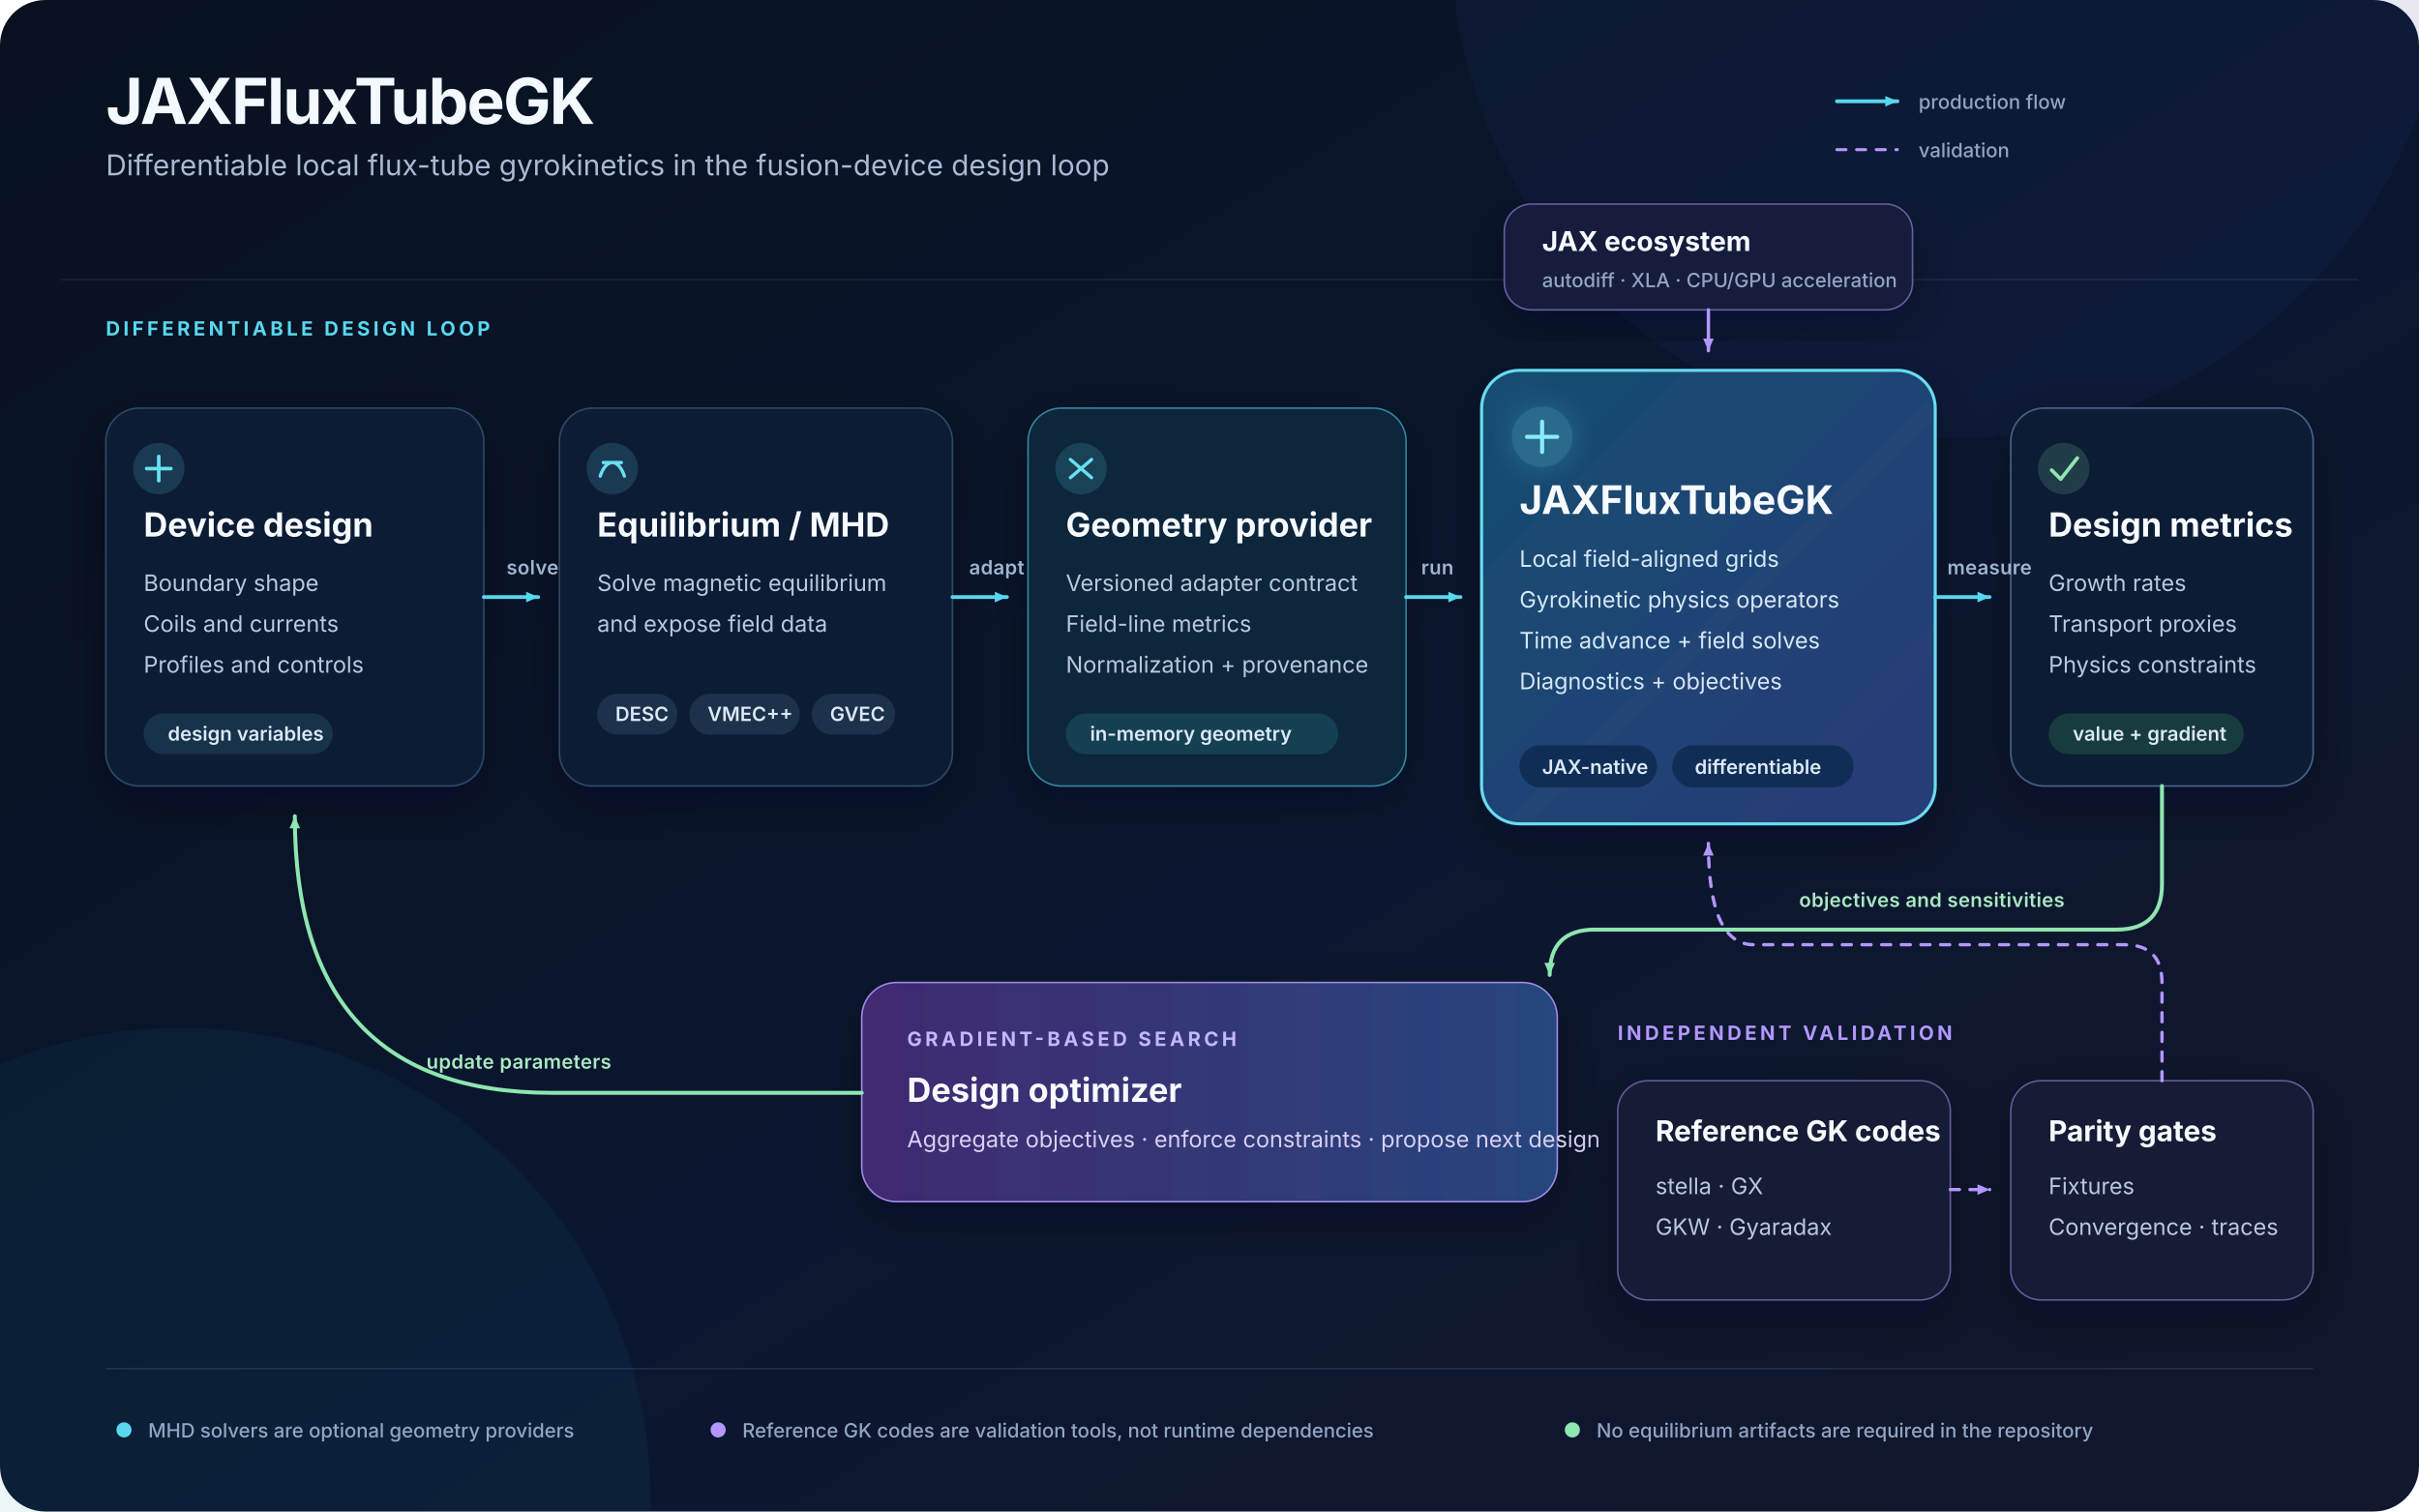
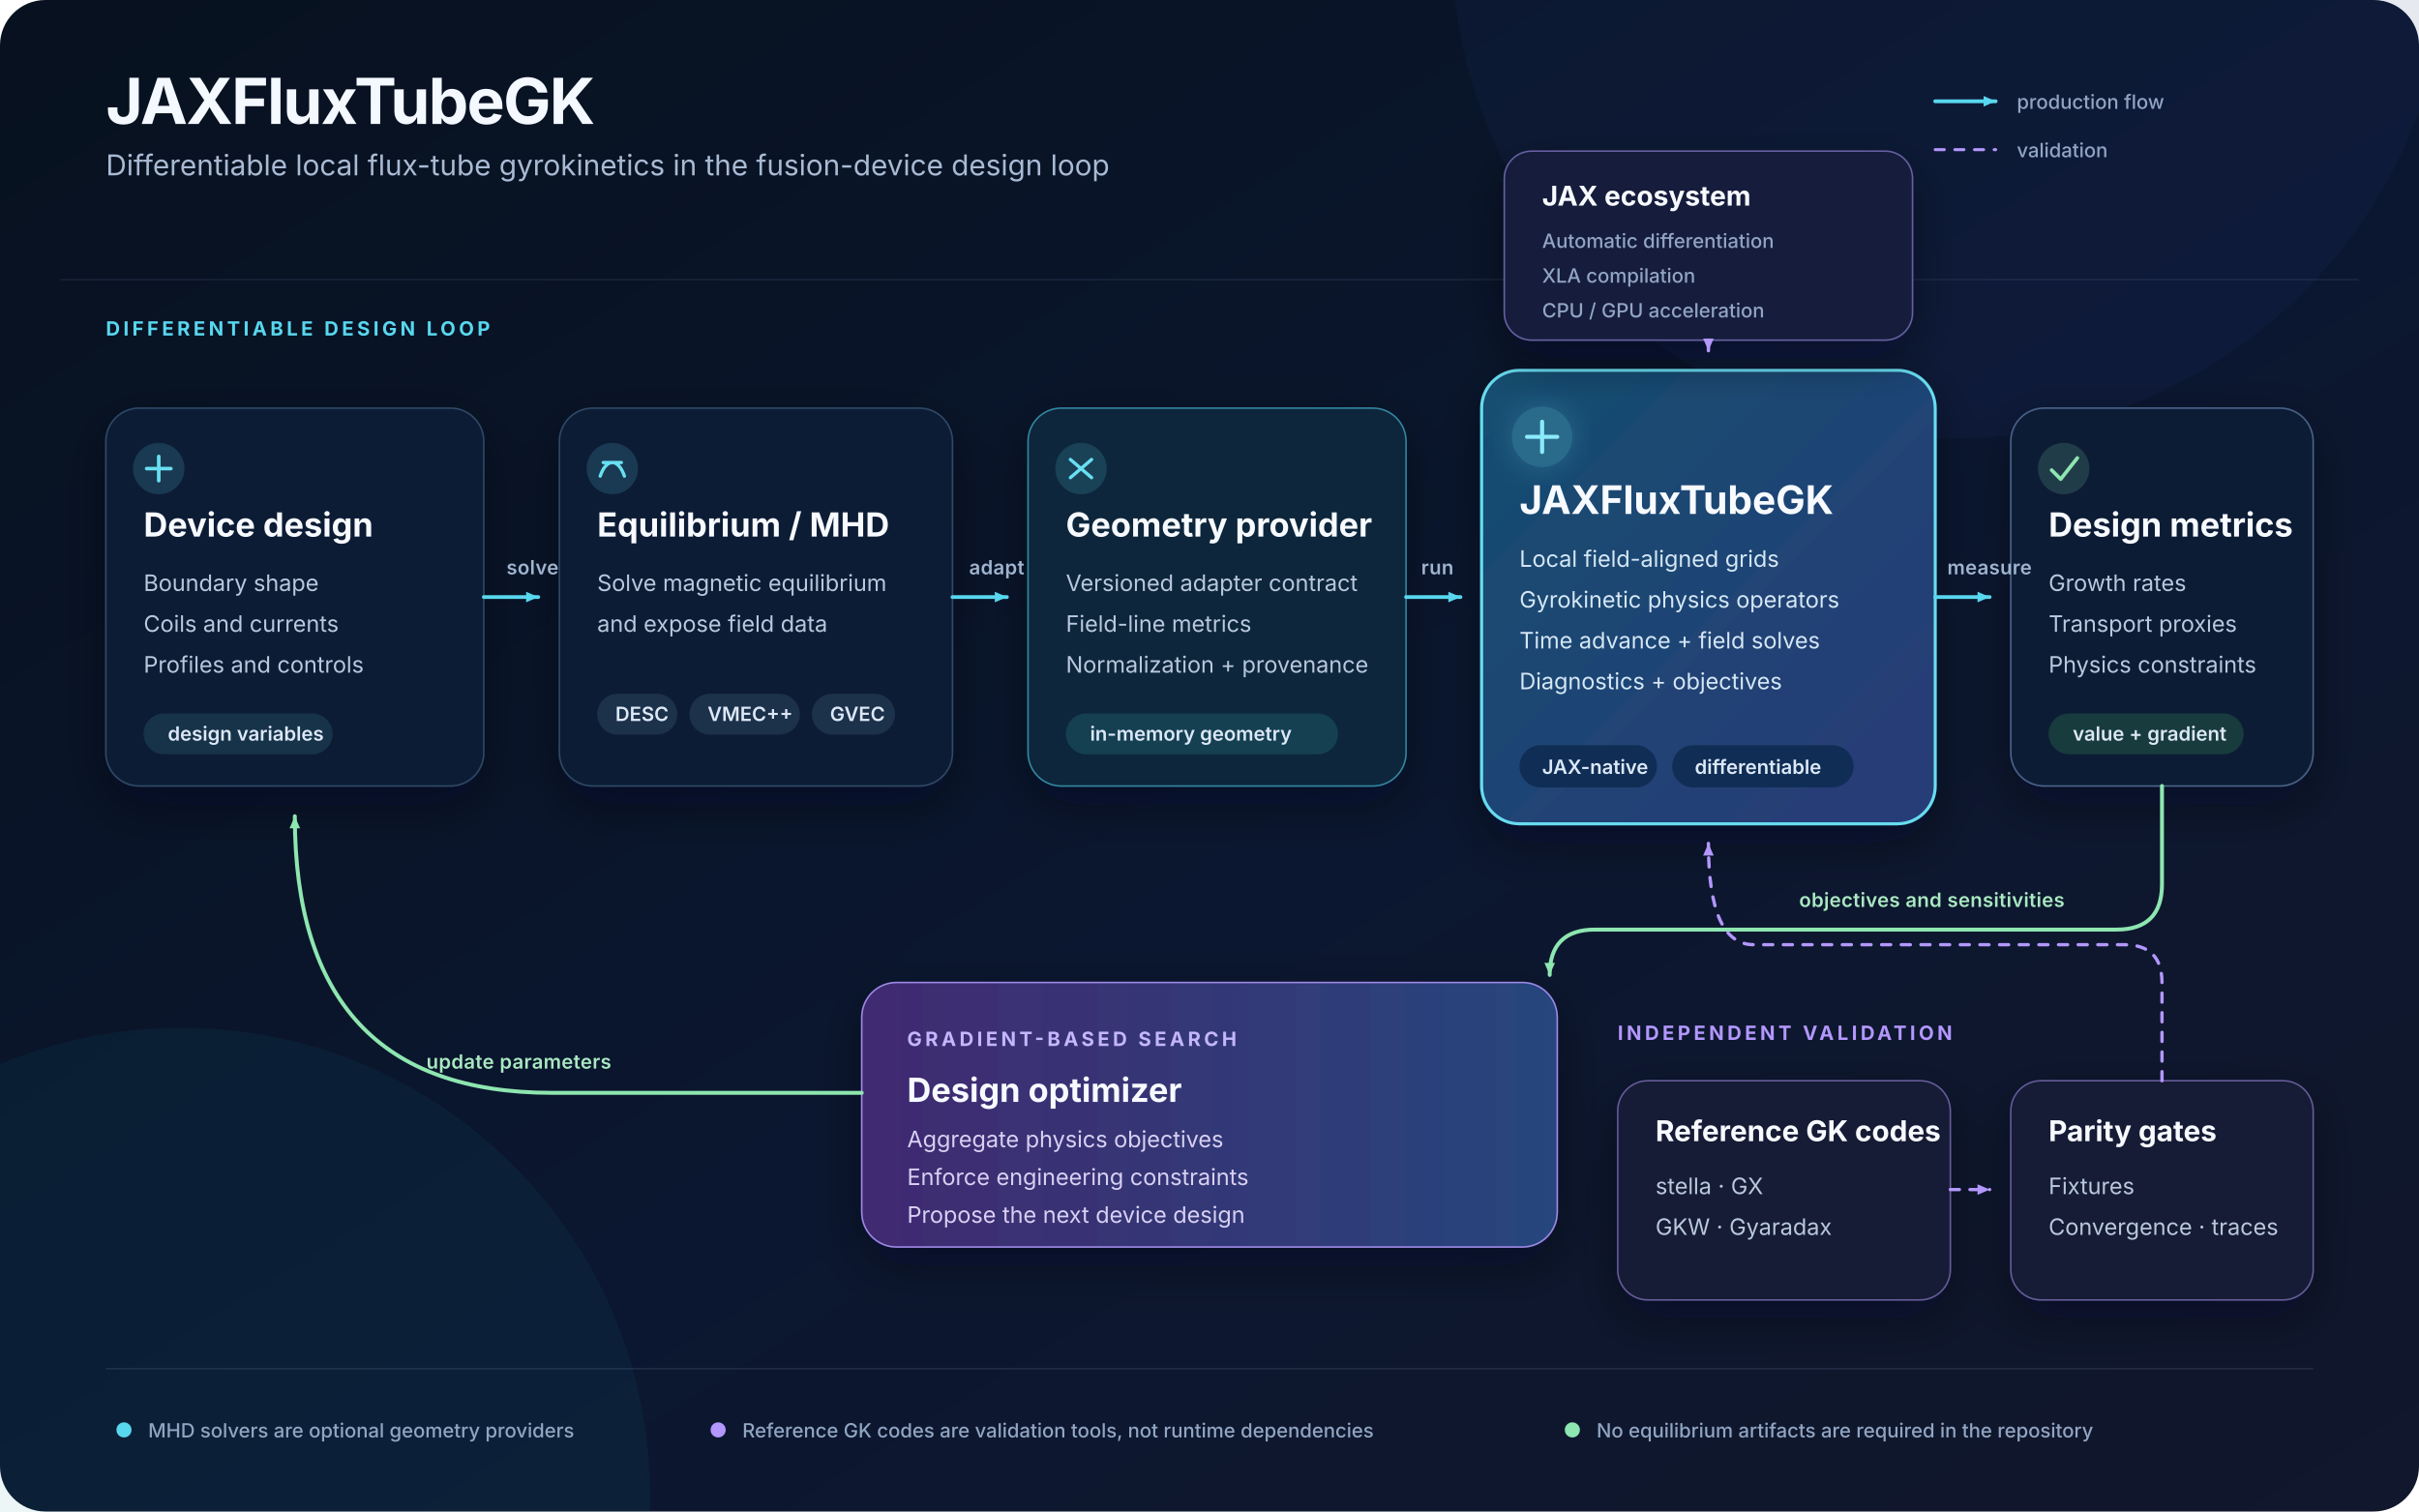
<svg xmlns="http://www.w3.org/2000/svg" width="1600" height="1000" viewBox="0 0 1600 1000" role="img" aria-labelledby="title description">
  <defs>
    <linearGradient id="background" x1="0" y1="0" x2="1" y2="1">
      <stop offset="0" stop-color="#07111f" />
      <stop offset="0.55" stop-color="#0b1730" />
      <stop offset="1" stop-color="#11172c" />
    </linearGradient>
    <linearGradient id="core" x1="0" y1="0" x2="1" y2="1">
      <stop offset="0" stop-color="#154e70" />
      <stop offset="1" stop-color="#293b78" />
    </linearGradient>
    <linearGradient id="optimizer" x1="0" y1="0" x2="1" y2="0">
      <stop offset="0" stop-color="#402a71" />
      <stop offset="1" stop-color="#27467d" />
    </linearGradient>
    <filter id="shadow" x="-20%" y="-20%" width="140%" height="150%">
      <feDropShadow dx="0" dy="12" stdDeviation="16" flood-color="#000814" flood-opacity="0.42" />
    </filter>
    <filter id="glow" x="-30%" y="-30%" width="160%" height="160%">
      <feGaussianBlur stdDeviation="9" result="blur" />
      <feMerge>
        <feMergeNode in="blur" />
        <feMergeNode in="SourceGraphic" />
      </feMerge>
    </filter>
    <marker id="arrowCyan" markerWidth="10" markerHeight="10" refX="9" refY="5" orient="auto" markerUnits="userSpaceOnUse">
      <path d="M1 1.5 L9 5 L1 8.5 Z" fill="#58d7ee" />
    </marker>
    <marker id="arrowPurple" markerWidth="10" markerHeight="10" refX="9" refY="5" orient="auto" markerUnits="userSpaceOnUse">
      <path d="M1 1.5 L9 5 L1 8.5 Z" fill="#b397ff" />
    </marker>
    <marker id="arrowGreen" markerWidth="10" markerHeight="10" refX="9" refY="5" orient="auto" markerUnits="userSpaceOnUse">
      <path d="M1 1.5 L9 5 L1 8.5 Z" fill="#8ee6b0" />
    </marker>
    <style>
      .title { font: 700 42px Inter, ui-sans-serif, system-ui, -apple-system, sans-serif; fill: #f4f8ff; letter-spacing: -1px; }
      .subtitle { font: 400 19px Inter, ui-sans-serif, system-ui, sans-serif; fill: #a9bad3; }
      .eyebrow { font: 700 13px Inter, ui-sans-serif, system-ui, sans-serif; letter-spacing: 2.2px; }
      .card-title { font: 700 22px Inter, ui-sans-serif, system-ui, sans-serif; fill: #f7faff; }
      .card-copy { font: 400 15px Inter, ui-sans-serif, system-ui, sans-serif; fill: #b9c8dc; }
      .chip { font: 600 13px Inter, ui-sans-serif, system-ui, sans-serif; fill: #dce8f7; }
      .small { font: 500 13px Inter, ui-sans-serif, system-ui, sans-serif; fill: #91a5c2; }
      .arrow-label { font: 600 13px Inter, ui-sans-serif, system-ui, sans-serif; fill: #9fb4cf; letter-spacing: .2px; }
    </style>
  </defs>
  <rect width="1600" height="1000" rx="30" fill="url(#background)" />
  <circle cx="1290" cy="-40" r="330" fill="#253a83" opacity="0.11" />
  <circle cx="120" cy="990" r="310" fill="#0b8a9c" opacity="0.08" />
  <path d="M40 185 H1560" stroke="#91a5c2" stroke-opacity="0.12" />
  <text x="70" y="82" class="title">JAXFluxTubeGK</text>
  <text x="70" y="116" class="subtitle">Differentiable local flux-tube gyrokinetics in the fusion-device design loop</text>
-   <g transform="translate(1215 67)">
+   <g transform="translate(1280 67)">
    <line x1="0" y1="0" x2="40" y2="0" stroke="#58d7ee" stroke-width="2.5" stroke-linecap="round" marker-end="url(#arrowCyan)" />
    <text x="54" y="5" class="small">production flow</text>
    <line x1="0" y1="32" x2="40" y2="32" stroke="#b397ff" stroke-width="2" stroke-linecap="round" stroke-dasharray="6 7" />
    <text x="54" y="37" class="small">validation</text>
  </g>
  <text x="70" y="222" class="eyebrow" fill="#58d7ee">DIFFERENTIABLE DESIGN LOOP</text>
  <g filter="url(#shadow)">
    <rect x="70" y="270" width="250" height="250" rx="22" fill="#111f35" stroke="#2e4867" />
    <rect x="370" y="270" width="260" height="250" rx="22" fill="#111f35" stroke="#2e4867" />
    <rect x="680" y="270" width="250" height="250" rx="22" fill="#10253a" stroke="#3288a1" />
    <rect x="980" y="245" width="300" height="300" rx="25" fill="url(#core)" stroke="#67dcf0" stroke-width="2" />
    <rect x="1330" y="270" width="200" height="250" rx="22" fill="#111f35" stroke="#49638b" />
  </g>
  <circle cx="105" cy="310" r="17" fill="#58d7ee" opacity="0.16" />
  <path d="M97 310h16M105 302v16" stroke="#69dff1" stroke-width="2.4" stroke-linecap="round" />
  <text x="95" y="355" class="card-title">Device design</text>
  <text x="95" y="391" class="card-copy">Boundary shape</text>
  <text x="95" y="418" class="card-copy">Coils and currents</text>
  <text x="95" y="445" class="card-copy">Profiles and controls</text>
  <rect x="95" y="472" width="125" height="27" rx="13.5" fill="#173349" />
  <text x="111" y="490" class="chip">design variables</text>
  <circle cx="405" cy="310" r="17" fill="#58d7ee" opacity="0.16" />
  <path d="M397 315c4-12 12-12 16 0M399 306h12" fill="none" stroke="#69dff1" stroke-width="2.2" stroke-linecap="round" />
  <text x="395" y="355" class="card-title">Equilibrium / MHD</text>
  <text x="395" y="391" class="card-copy">Solve magnetic equilibrium</text>
  <text x="395" y="418" class="card-copy">and expose field data</text>
  <g transform="translate(395 459)">
    <rect width="53" height="27" rx="13.5" fill="#1c314a" />
    <text x="12" y="18" class="chip">DESC</text>
    <rect x="61" width="73" height="27" rx="13.5" fill="#1c314a" />
    <text x="73" y="18" class="chip">VMEC++</text>
    <rect x="142" width="55" height="27" rx="13.5" fill="#1c314a" />
    <text x="154" y="18" class="chip">GVEC</text>
  </g>
  <circle cx="715" cy="310" r="17" fill="#58d7ee" opacity="0.16" />
  <path d="M708 304l14 12M722 304l-14 12" stroke="#69dff1" stroke-width="2.2" stroke-linecap="round" />
  <text x="705" y="355" class="card-title">Geometry provider</text>
  <text x="705" y="391" class="card-copy">Versioned adapter contract</text>
  <text x="705" y="418" class="card-copy">Field-line metrics</text>
  <text x="705" y="445" class="card-copy">Normalization + provenance</text>
  <rect x="705" y="472" width="180" height="27" rx="13.5" fill="#154052" />
  <text x="721" y="490" class="chip">in-memory geometry</text>
  <circle cx="1020" cy="289" r="20" fill="#78e5f5" opacity="0.2" filter="url(#glow)" />
  <path d="M1010 289h20M1020 279v20" stroke="#8aeafa" stroke-width="2.7" stroke-linecap="round" />
  <text x="1005" y="340" class="card-title" style="font-size:26px">JAXFluxTubeGK</text>
  <text x="1005" y="375" class="card-copy" style="fill:#d5e7f5">Local field-aligned grids</text>
  <text x="1005" y="402" class="card-copy" style="fill:#d5e7f5">Gyrokinetic physics operators</text>
  <text x="1005" y="429" class="card-copy" style="fill:#d5e7f5">Time advance + field solves</text>
  <text x="1005" y="456" class="card-copy" style="fill:#d5e7f5">Diagnostics + objectives</text>
  <g transform="translate(1005 493)">
    <rect width="91" height="28" rx="14" fill="#102e55" />
    <text x="15" y="19" class="chip">JAX-native</text>
    <rect x="101" width="120" height="28" rx="14" fill="#102e55" />
    <text x="116" y="19" class="chip">differentiable</text>
  </g>
  <circle cx="1365" cy="310" r="17" fill="#8ee6b0" opacity="0.16" />
  <path d="M1357 311l6 6 11-14" fill="none" stroke="#8ee6b0" stroke-width="2.4" stroke-linecap="round" stroke-linejoin="round" />
  <text x="1355" y="355" class="card-title">Design metrics</text>
  <text x="1355" y="391" class="card-copy">Growth rates</text>
  <text x="1355" y="418" class="card-copy">Transport proxies</text>
  <text x="1355" y="445" class="card-copy">Physics constraints</text>
  <rect x="1355" y="472" width="129" height="27" rx="13.5" fill="#183b3d" />
  <text x="1371" y="490" class="chip">value + gradient</text>
  <g fill="none" stroke="#58d7ee" stroke-width="2.5" stroke-linecap="round" stroke-linejoin="round" marker-end="url(#arrowCyan)">
    <path d="M320 395 H356" />
    <path d="M630 395 H666" />
    <path d="M930 395 H966" />
    <path d="M1280 395 H1316" />
  </g>
  <text x="335" y="380" class="arrow-label">solve</text>
  <text x="641" y="380" class="arrow-label">adapt</text>
  <text x="940" y="380" class="arrow-label">run</text>
  <text x="1288" y="380" class="arrow-label">measure</text>
  <g filter="url(#shadow)">
-     <rect x="995" y="135" width="270" height="70" rx="18" fill="#141f3b" stroke="#675fa2" />
+     <rect x="995" y="100" width="270" height="125" rx="18" fill="#141f3b" stroke="#675fa2" />
  </g>
-   <text x="1020" y="166" class="card-title" style="font-size:18px">JAX ecosystem</text>
-   <text x="1020" y="190" class="small">autodiff · XLA · CPU/GPU acceleration</text>
-   <path d="M1130 205 V232" fill="none" stroke="#b397ff" stroke-width="2.25" stroke-linecap="round" marker-end="url(#arrowPurple)" />
+   <text x="1020" y="136" class="card-title" style="font-size:18px">JAX ecosystem</text>
+   <text x="1020" y="164" class="small">Automatic differentiation</text>
+   <text x="1020" y="187" class="small">XLA compilation</text>
+   <text x="1020" y="210" class="small">CPU / GPU acceleration</text>
+   <path d="M1130 225 V232" fill="none" stroke="#b397ff" stroke-width="2.25" stroke-linecap="round" marker-end="url(#arrowPurple)" />
  <g filter="url(#shadow)">
-     <rect x="570" y="650" width="460" height="145" rx="23" fill="url(#optimizer)" stroke="#9f8ae8" />
+     <rect x="570" y="650" width="460" height="175" rx="23" fill="url(#optimizer)" stroke="#9f8ae8" />
  </g>
  <text x="600" y="692" class="eyebrow" fill="#c4b6ff">GRADIENT-BASED SEARCH</text>
  <text x="600" y="729" class="card-title">Design optimizer</text>
-   <text x="600" y="759" class="card-copy" style="fill:#d8d0f3">Aggregate objectives · enforce constraints · propose next design</text>
+   <text x="600" y="759" class="card-copy" style="fill:#d8d0f3">Aggregate physics objectives</text>
+   <text x="600" y="784" class="card-copy" style="fill:#d8d0f3">Enforce engineering constraints</text>
+   <text x="600" y="809" class="card-copy" style="fill:#d8d0f3">Propose the next device design</text>
  <path d="M1430 520 V585 Q1430 615 1400 615 H1055 Q1025 615 1025 645" fill="none" stroke="#8ee6b0" stroke-width="2.6" stroke-linecap="round" stroke-linejoin="round" marker-end="url(#arrowGreen)" />
  <text x="1190" y="600" class="arrow-label" style="fill:#a9e9c1">objectives and sensitivities</text>
  <path d="M570 723 H365 Q195 723 195 540" fill="none" stroke="#8ee6b0" stroke-width="2.6" stroke-linecap="round" stroke-linejoin="round" marker-end="url(#arrowGreen)" />
  <text x="282" y="707" class="arrow-label" style="fill:#a9e9c1">update parameters</text>
  <text x="1070" y="688" class="eyebrow" fill="#b397ff">INDEPENDENT VALIDATION</text>
  <g filter="url(#shadow)">
    <rect x="1070" y="715" width="220" height="145" rx="20" fill="#161d35" stroke="#665b9b" />
    <rect x="1330" y="715" width="200" height="145" rx="20" fill="#161d35" stroke="#665b9b" />
  </g>
  <text x="1095" y="755" class="card-title" style="font-size:19px">Reference GK codes</text>
  <text x="1095" y="790" class="card-copy">stella · GX</text>
  <text x="1095" y="817" class="card-copy">GKW · Gyaradax</text>
  <text x="1355" y="755" class="card-title" style="font-size:19px">Parity gates</text>
  <text x="1355" y="790" class="card-copy">Fixtures</text>
  <text x="1355" y="817" class="card-copy">Convergence · traces</text>
  <path d="M1290 787 H1316" fill="none" stroke="#b397ff" stroke-width="2.2" stroke-linecap="round" stroke-dasharray="6 7" marker-end="url(#arrowPurple)" />
  <path d="M1430 715 V650 Q1430 625 1405 625 H1160 Q1130 625 1130 558" fill="none" stroke="#b397ff" stroke-width="2.2" stroke-linecap="round" stroke-linejoin="round" stroke-dasharray="6 7" marker-end="url(#arrowPurple)" />
  <rect x="70" y="905" width="1460" height="1" fill="#7d91ae" opacity="0.18" />
  <circle cx="82" cy="946" r="5" fill="#58d7ee" />
  <text x="98" y="951" class="small">MHD solvers are optional geometry providers</text>
  <circle cx="475" cy="946" r="5" fill="#b397ff" />
  <text x="491" y="951" class="small">Reference GK codes are validation tools, not runtime dependencies</text>
  <circle cx="1040" cy="946" r="5" fill="#8ee6b0" />
  <text x="1056" y="951" class="small">No equilibrium artifacts are required in the repository</text>
</svg>
